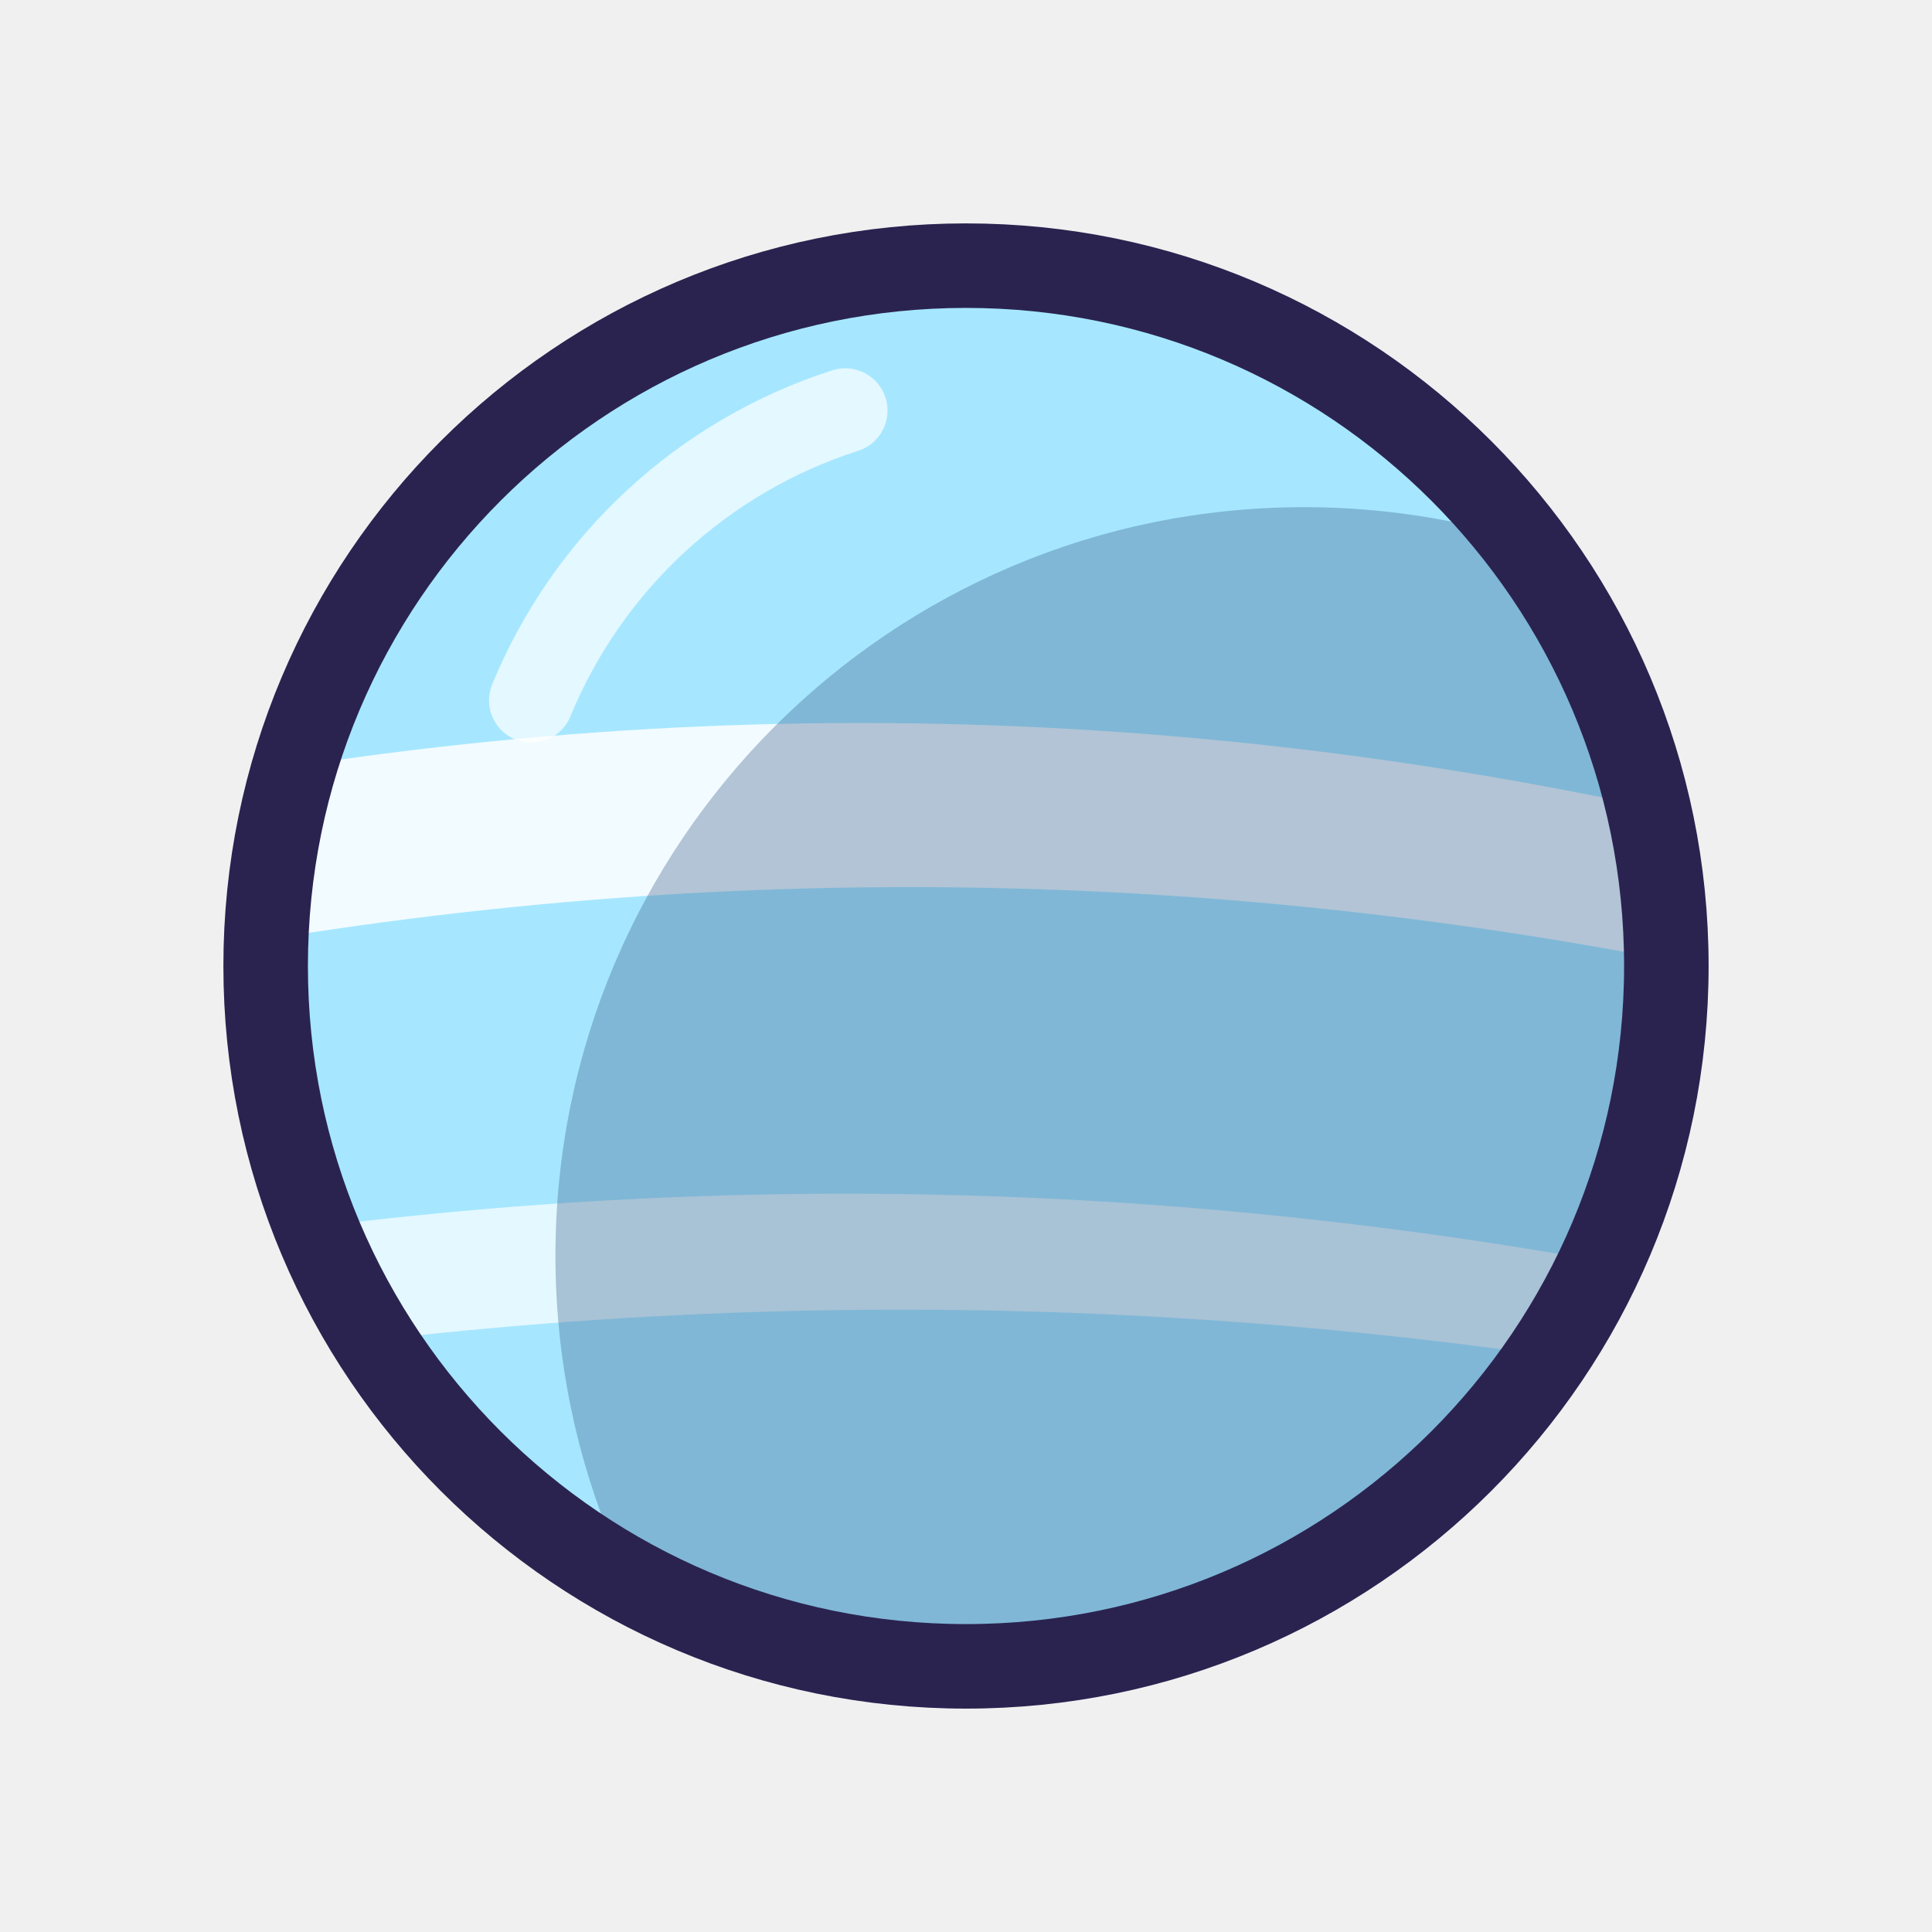
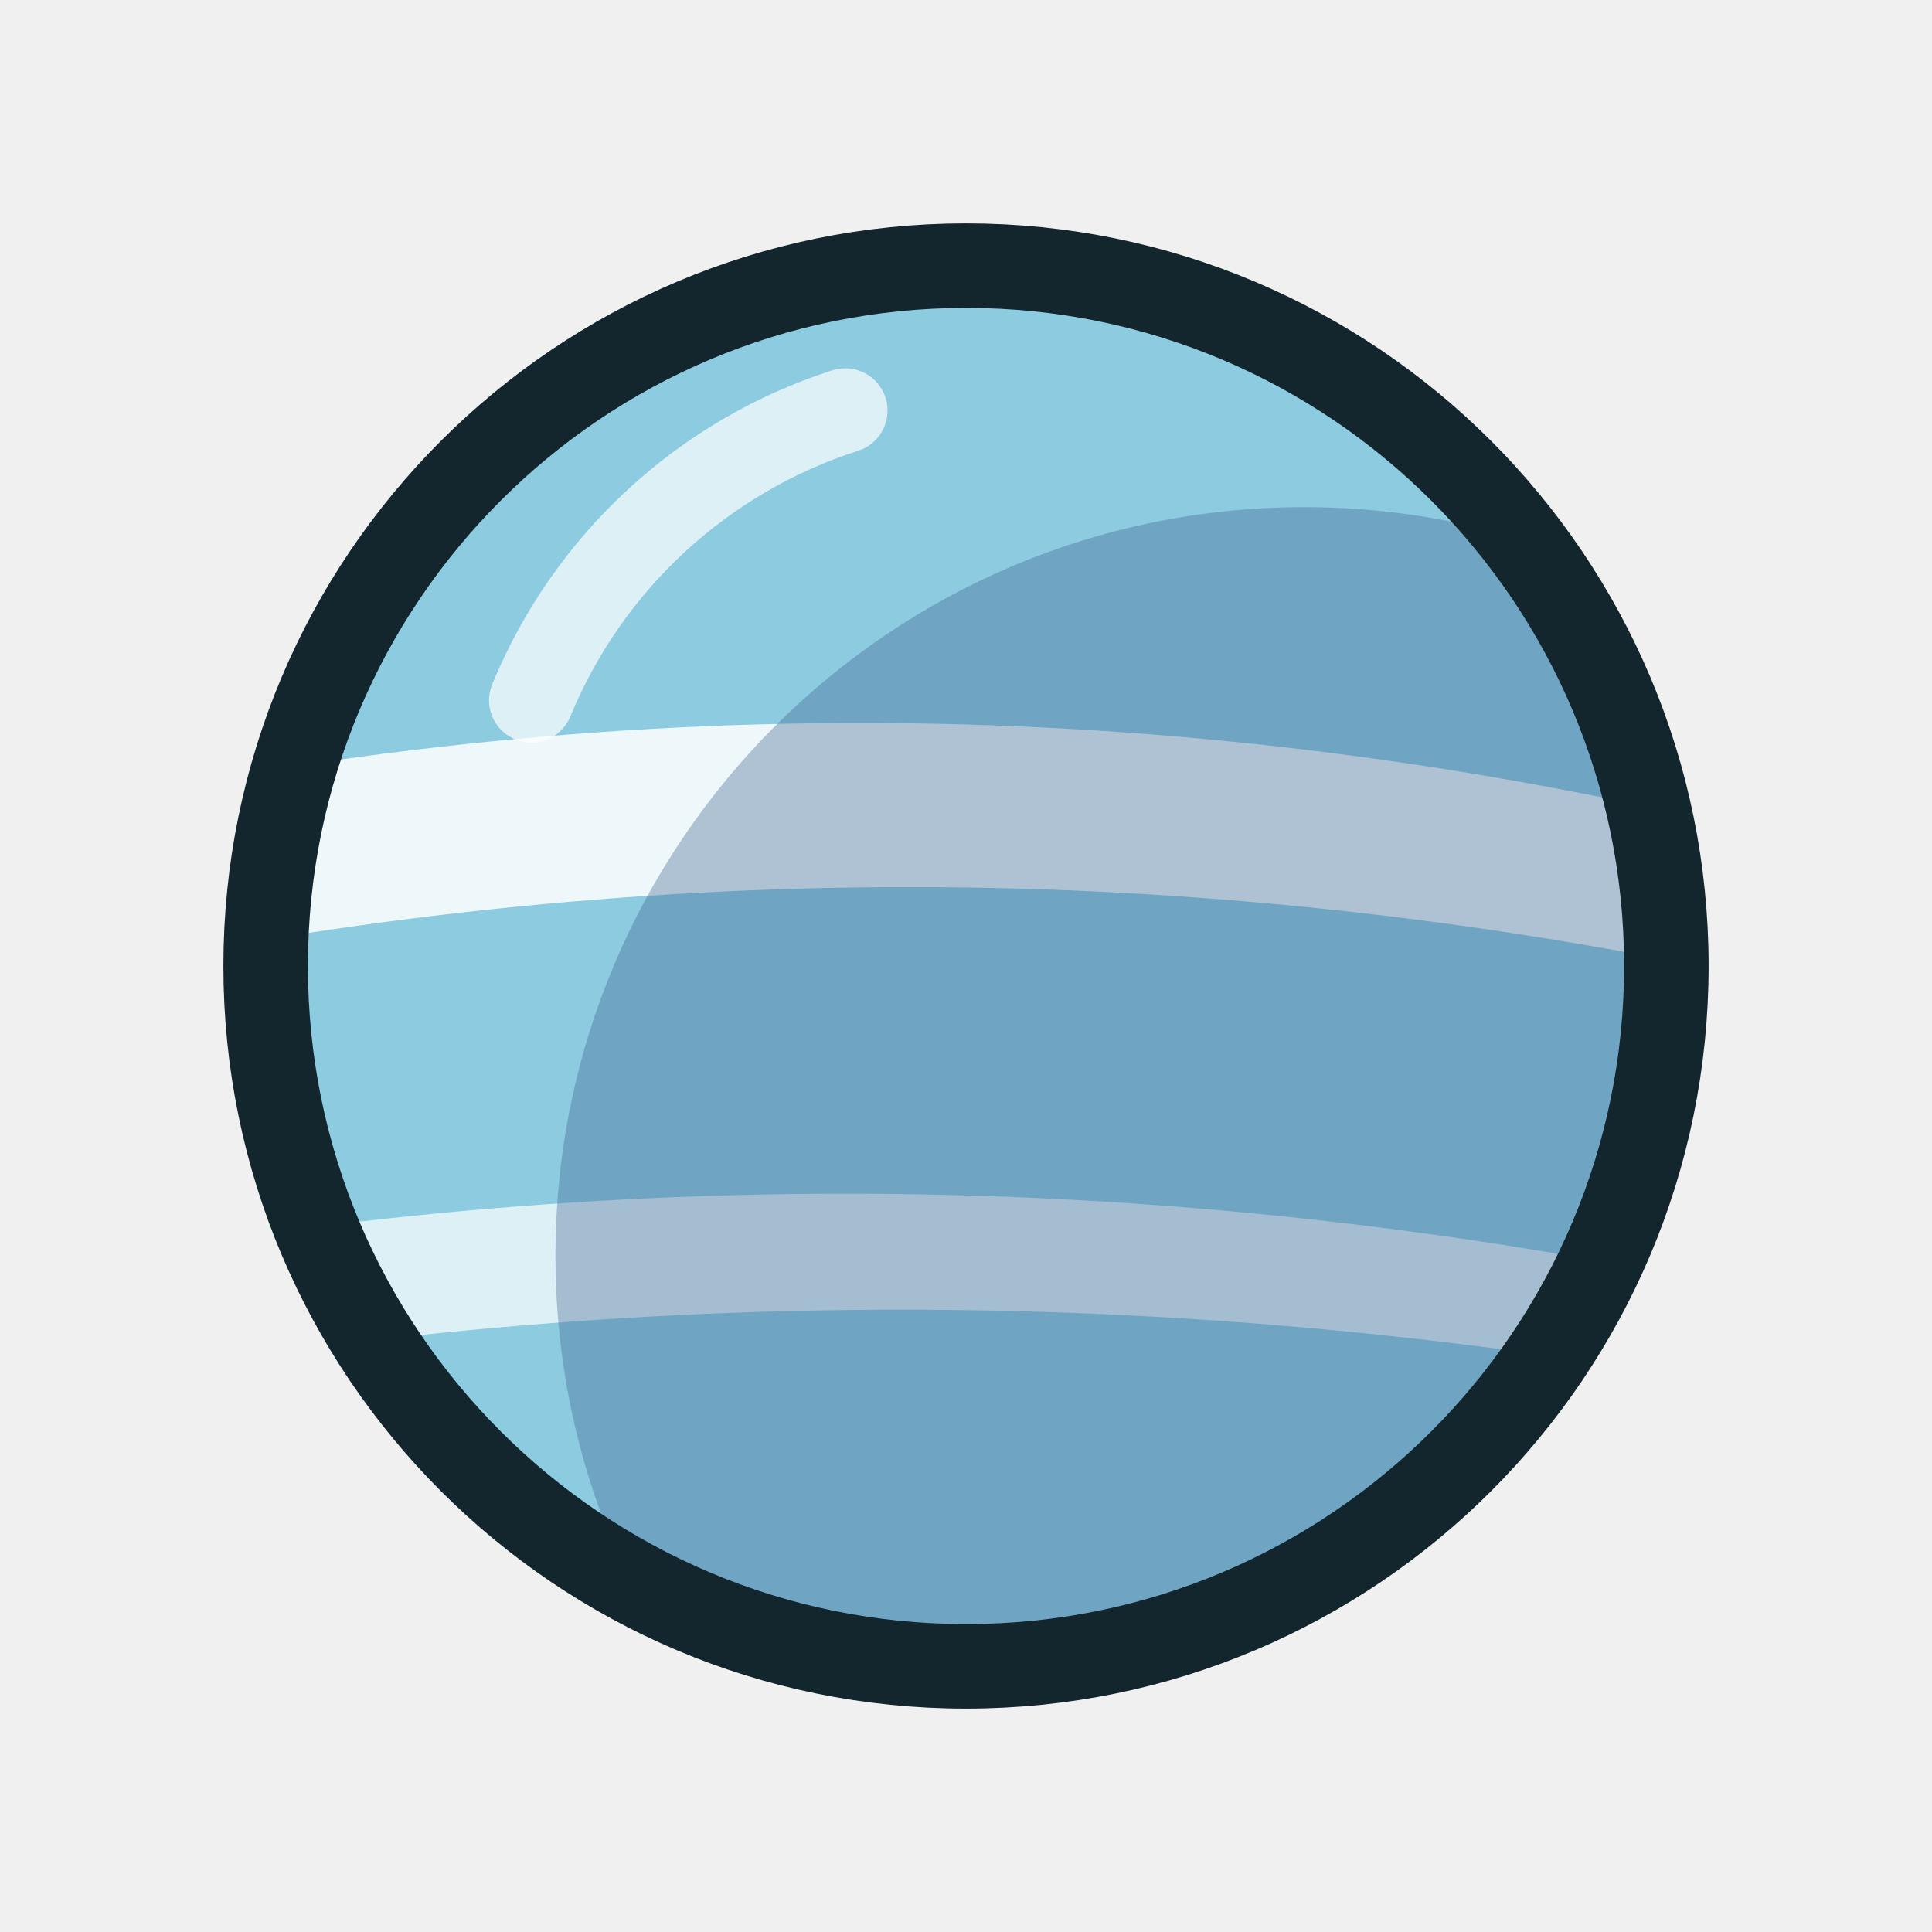
<svg xmlns="http://www.w3.org/2000/svg" width="160" height="160" viewBox="0 0 160 160">
  <defs>
    <clipPath id="c">
      <circle cx="80" cy="80" r="58" />
    </clipPath>
  </defs>
-   <circle cx="80" cy="80" r="58" fill="#a6e7ff" />
+   <circle cx="80" cy="80" r="58" fill="#8ccbe0" />
  <g clip-path="url(#c)">
    <path d="M10 66 Q80 52 150 70 L150 82 Q80 66 10 80 Z" fill="#fff" opacity="0.85" />
    <path d="M10 104 Q80 92 150 108 L150 116 Q80 102 10 114 Z" fill="#fff" opacity="0.7" />
    <circle cx="108" cy="104" r="62" fill="#3a5f8a" opacity="0.35" />
  </g>
-   <circle cx="80" cy="80" r="58" fill="none" stroke="#2a2350" stroke-width="7" />
+   <circle cx="80" cy="80" r="58" fill="none" stroke="#13262e" stroke-width="7" />
  <path d="M44 58 A42 42 0 0 1 70 34" fill="none" stroke="#fff" stroke-width="7" stroke-linecap="round" opacity="0.7" />
</svg>
